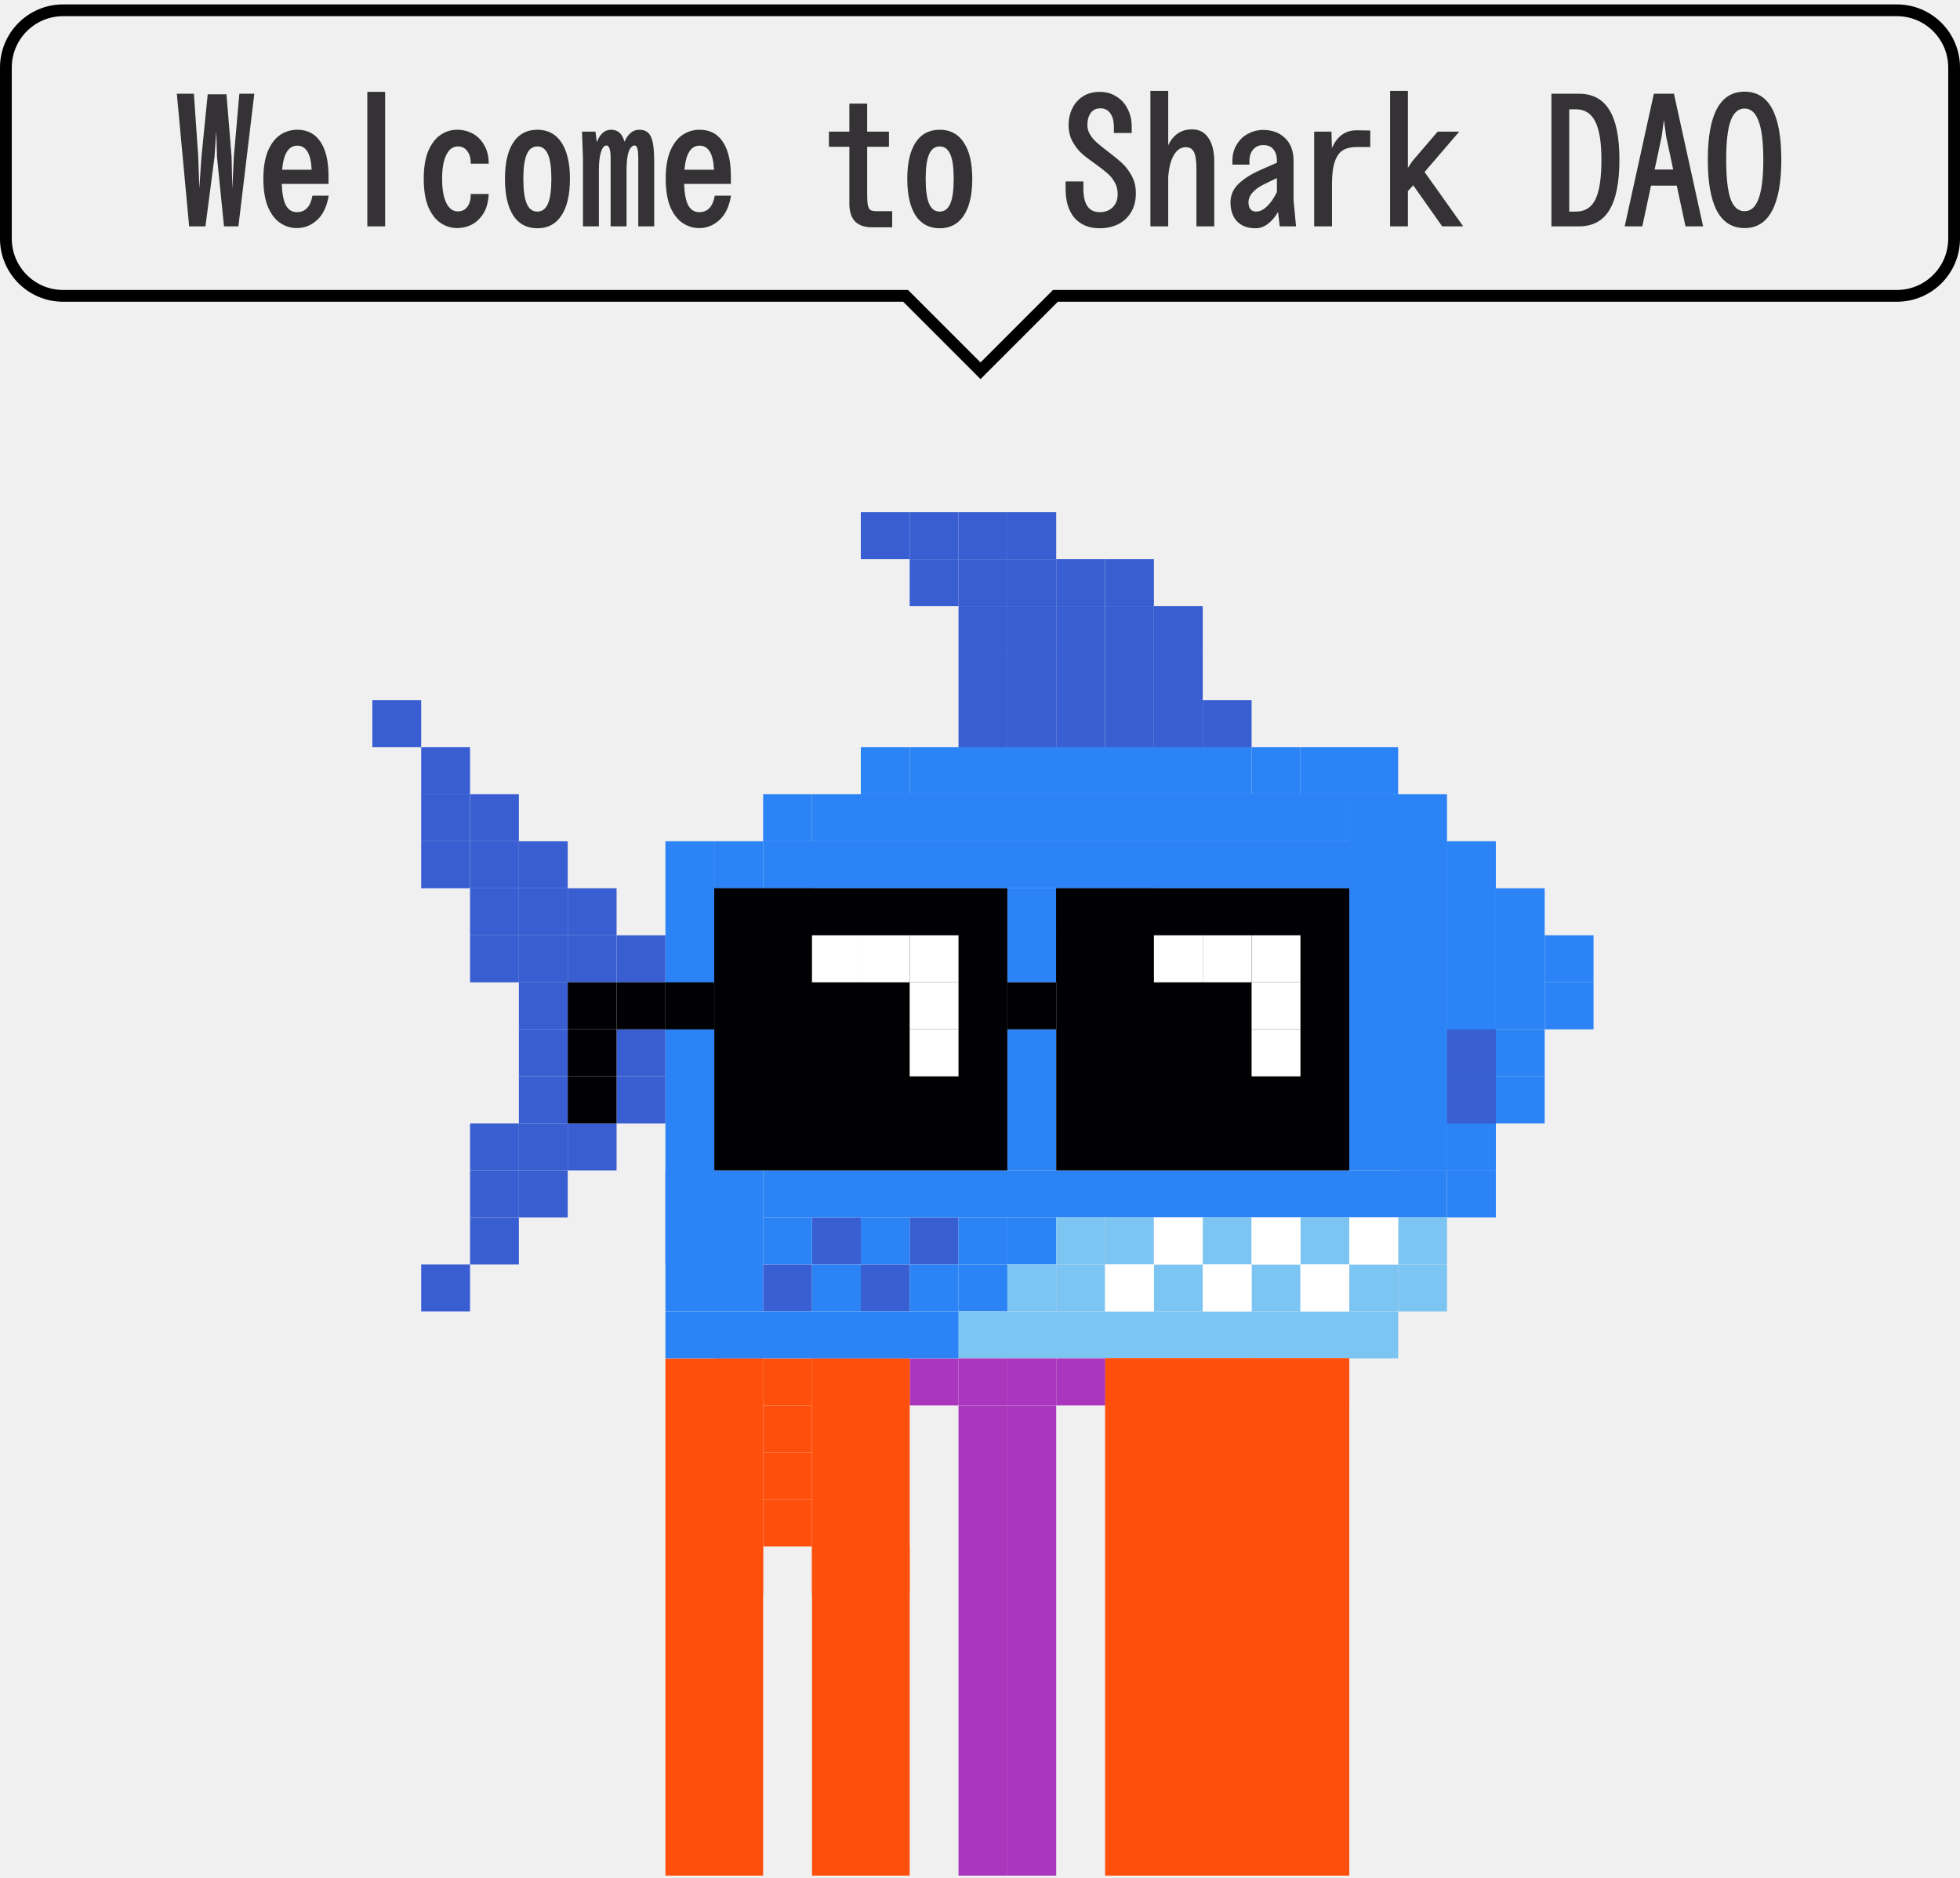
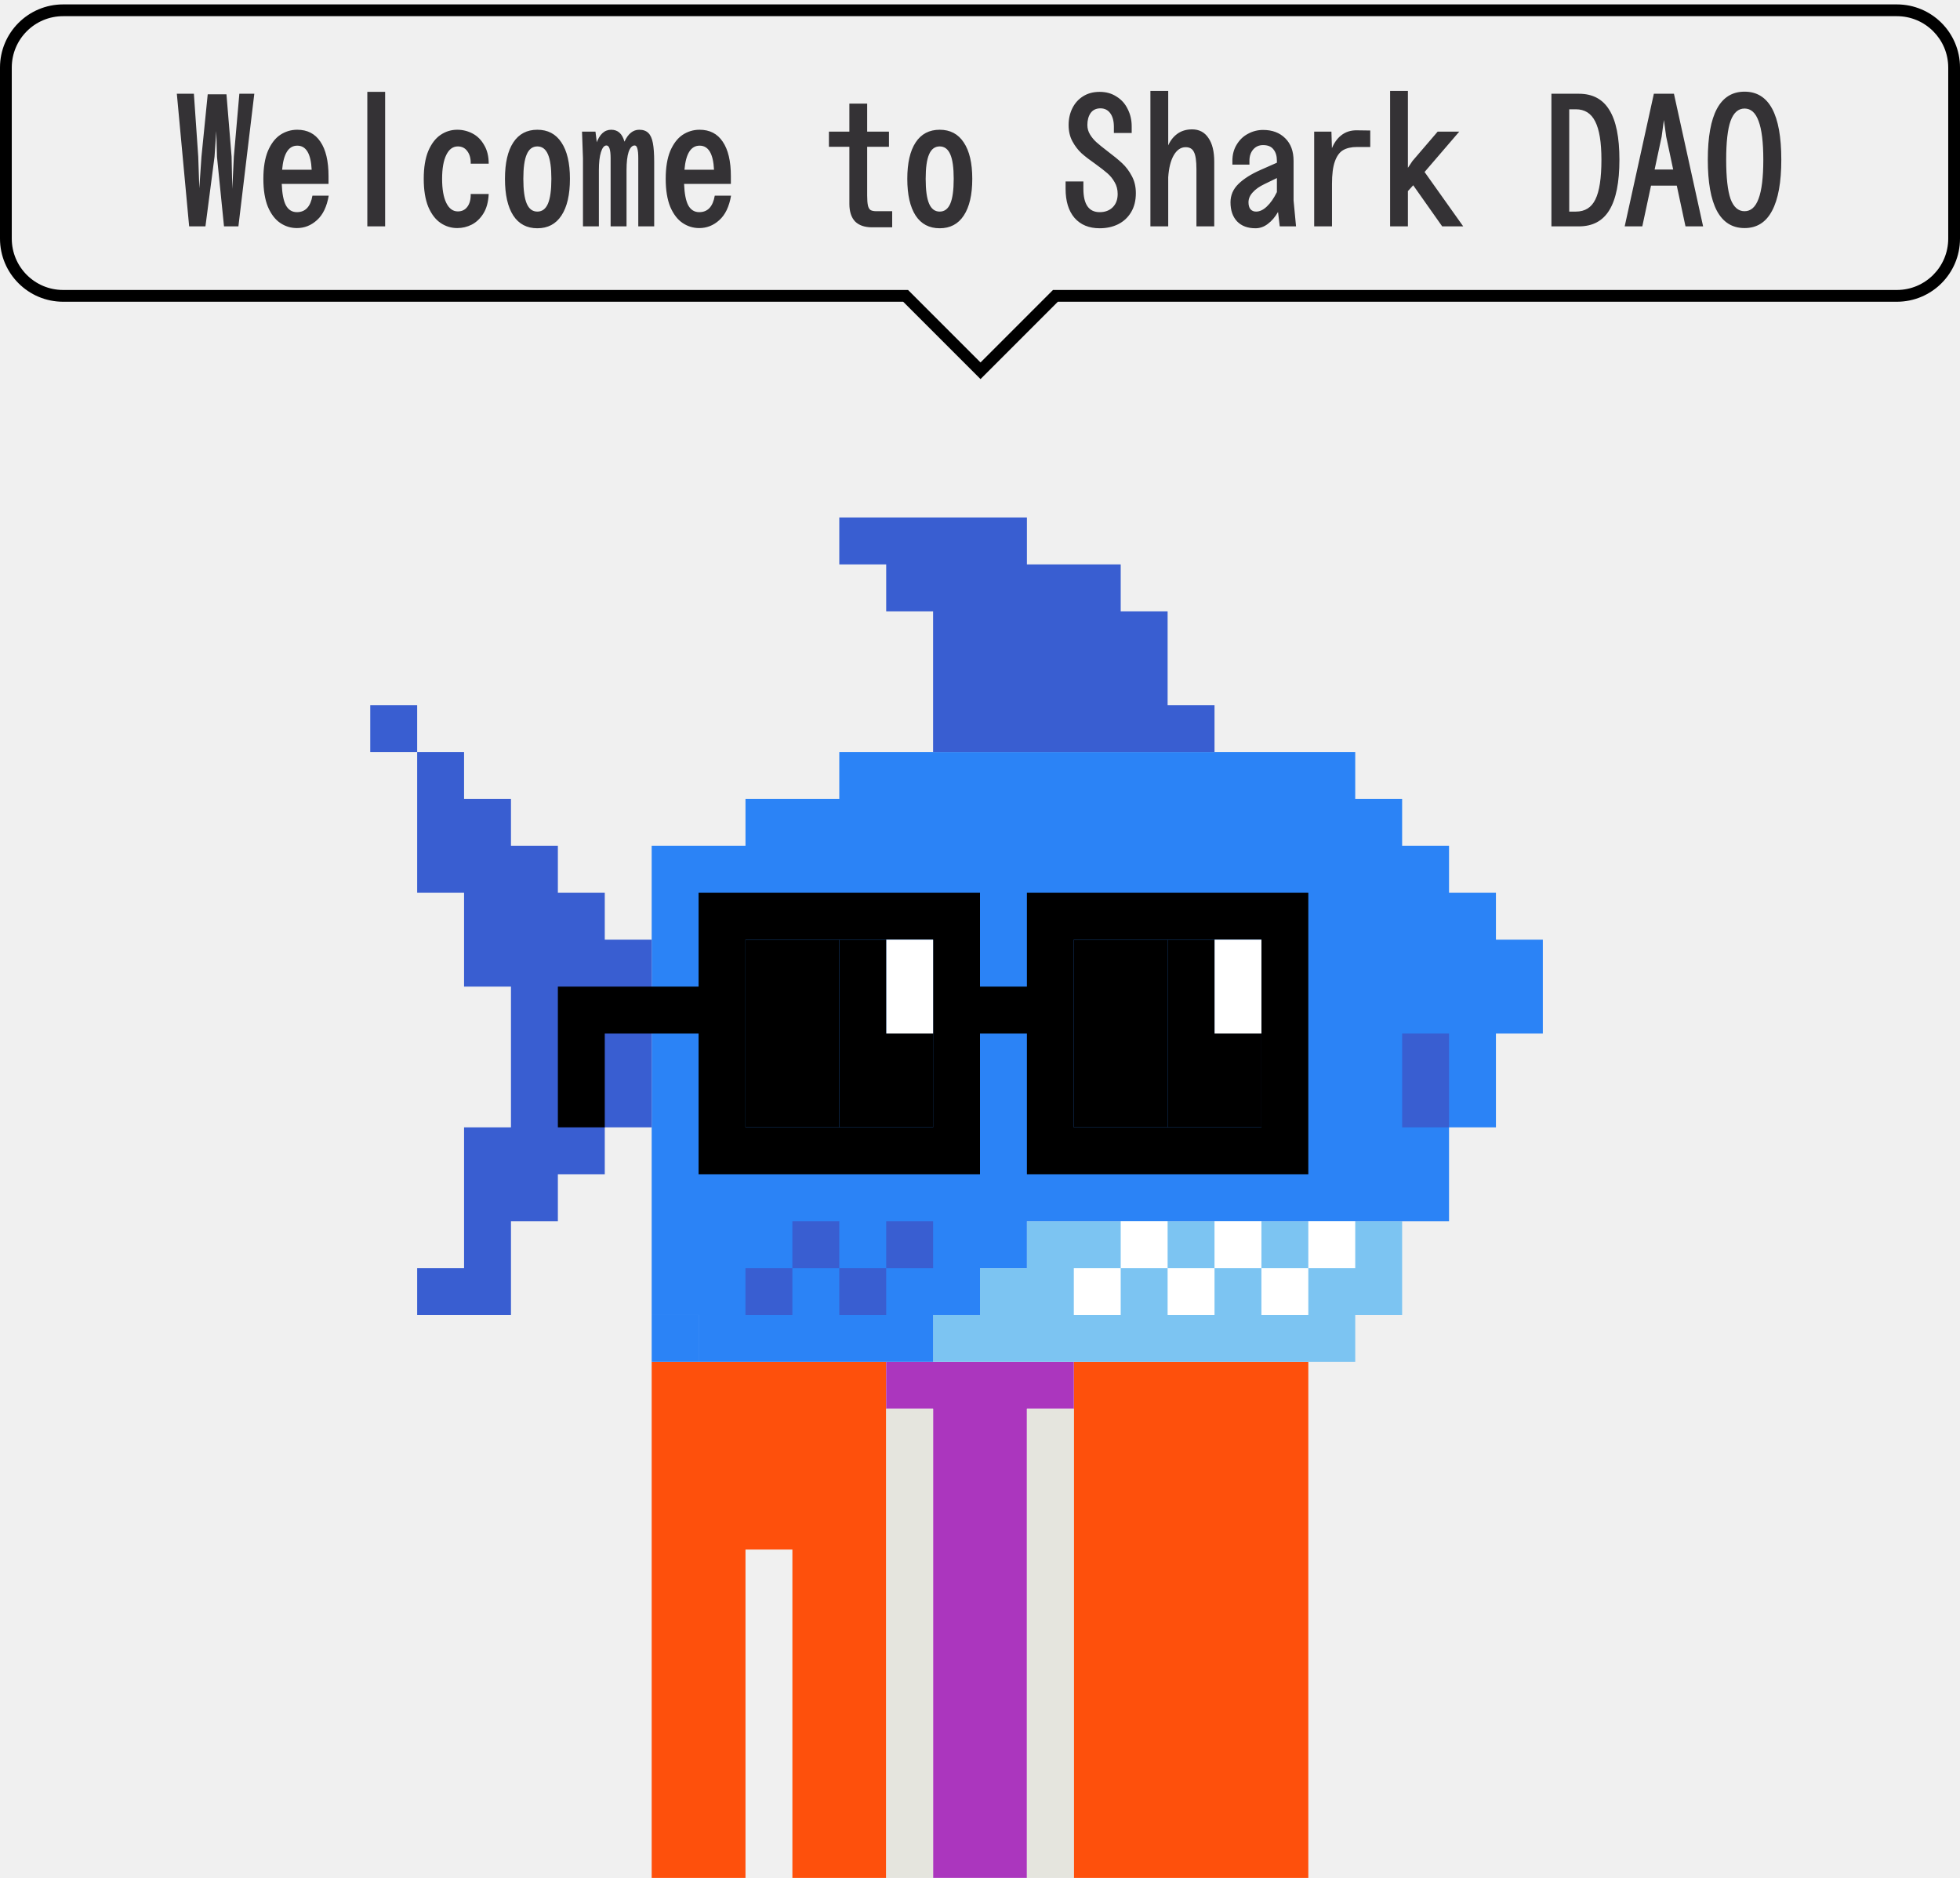
<svg xmlns="http://www.w3.org/2000/svg" width="333" height="319" viewBox="0 0 333 319" fill="none">
-   <rect x="154.551" y="87" width="8.299" height="7.987" fill="#395ED1" />
-   <rect x="146.252" y="87" width="8.299" height="7.987" fill="#395ED1" />
-   <rect x="104.757" y="158.879" width="8.299" height="7.987" fill="#395ED1" />
-   <rect x="104.757" y="174.852" width="8.299" height="7.987" fill="#395ED1" />
-   <rect x="104.757" y="182.839" width="8.299" height="7.987" fill="#395ED1" />
-   <rect x="88.158" y="182.839" width="8.299" height="7.987" fill="#395ED1" />
-   <rect x="79.859" y="190.825" width="8.299" height="7.987" fill="#395ED1" />
-   <rect x="88.158" y="190.825" width="8.299" height="7.987" fill="#395ED1" />
-   <rect x="96.457" y="190.825" width="8.299" height="7.987" fill="#395ED1" />
-   <rect x="88.158" y="198.812" width="8.299" height="7.987" fill="#395ED1" />
-   <rect x="79.859" y="198.812" width="8.299" height="7.987" fill="#395ED1" />
-   <rect x="79.859" y="206.798" width="8.299" height="7.987" fill="#395ED1" />
-   <rect x="71.56" y="214.785" width="8.299" height="7.987" fill="#395ED1" />
-   <rect x="88.158" y="174.852" width="8.299" height="7.987" fill="#395ED1" />
-   <rect x="88.158" y="166.866" width="8.299" height="7.987" fill="#395ED1" />
-   <rect x="79.859" y="158.879" width="8.299" height="7.987" fill="#395ED1" />
-   <rect x="88.158" y="158.879" width="8.299" height="7.987" fill="#395ED1" />
-   <rect x="96.457" y="158.879" width="8.299" height="7.987" fill="#395ED1" />
-   <rect x="96.457" y="150.892" width="8.299" height="7.987" fill="#395ED1" />
-   <rect x="88.158" y="142.906" width="8.299" height="7.987" fill="#395ED1" />
-   <rect x="79.859" y="134.919" width="8.299" height="7.987" fill="#395ED1" />
-   <rect x="88.158" y="150.892" width="8.299" height="7.987" fill="#395ED1" />
-   <rect x="79.859" y="150.892" width="8.299" height="7.987" fill="#395ED1" />
-   <rect x="71.56" y="142.906" width="8.299" height="7.987" fill="#395ED1" />
-   <rect x="79.859" y="142.906" width="8.299" height="7.987" fill="#395ED1" />
-   <rect x="71.56" y="134.919" width="8.299" height="7.987" fill="#395ED1" />
-   <rect x="71.56" y="126.933" width="8.299" height="7.987" fill="#395ED1" />
-   <rect x="63.261" y="118.946" width="8.299" height="7.987" fill="#395ED1" />
-   <rect x="129.654" y="214.785" width="8.299" height="7.987" fill="#395ED1" />
-   <rect x="137.953" y="206.798" width="8.299" height="7.987" fill="#395ED1" />
-   <rect x="146.252" y="214.785" width="8.299" height="7.987" fill="#395ED1" />
-   <rect x="154.551" y="206.798" width="8.299" height="7.987" fill="#395ED1" />
-   <rect x="162.85" y="94.987" width="8.299" height="7.987" fill="#395ED1" />
-   <rect x="154.551" y="94.987" width="8.299" height="7.987" fill="#395ED1" />
-   <rect x="162.85" y="102.973" width="8.299" height="7.987" fill="#395ED1" />
-   <rect x="162.85" y="110.96" width="8.299" height="7.987" fill="#395ED1" />
-   <rect x="162.85" y="118.946" width="8.299" height="7.987" fill="#395ED1" />
-   <rect x="154.551" y="126.933" width="58.094" height="7.987" fill="#2B83F6" />
-   <rect x="146.252" y="134.919" width="82.991" height="7.987" fill="#2B83F6" />
-   <rect x="220.944" y="126.933" width="16.598" height="7.987" fill="#2B83F6" />
-   <rect x="229.243" y="134.919" width="16.598" height="63.892" fill="#2B83F6" />
-   <rect x="245.842" y="142.906" width="8.299" height="55.906" fill="#2B83F6" />
-   <rect x="254.141" y="150.892" width="8.299" height="23.96" fill="#2B83F6" />
-   <rect x="262.44" y="158.879" width="8.299" height="7.987" fill="#2B83F6" />
-   <rect x="262.44" y="166.866" width="8.299" height="7.987" fill="#2B83F6" />
-   <rect x="237.542" y="150.892" width="8.299" height="7.987" fill="#2B83F6" />
-   <rect x="237.542" y="158.879" width="8.299" height="39.933" fill="#2B83F6" />
-   <rect x="254.141" y="174.852" width="8.299" height="7.987" fill="#2B83F6" />
-   <rect x="254.141" y="182.839" width="8.299" height="7.987" fill="#2B83F6" />
-   <rect x="245.842" y="190.825" width="8.299" height="7.987" fill="#2B83F6" />
-   <rect x="245.842" y="198.812" width="8.299" height="7.987" fill="#2B83F6" />
-   <rect x="137.953" y="134.919" width="8.299" height="7.987" fill="#2B83F6" />
-   <rect x="129.654" y="142.906" width="116.187" height="7.987" fill="#2B83F6" />
-   <rect x="129.654" y="198.812" width="116.187" height="7.987" fill="#2B83F6" />
-   <rect x="146.252" y="126.933" width="8.299" height="7.987" fill="#2B83F6" />
-   <rect x="212.645" y="126.933" width="8.299" height="7.987" fill="#2B83F6" />
-   <rect x="129.654" y="134.919" width="8.299" height="7.987" fill="#2B83F6" />
-   <rect x="171.149" y="150.892" width="8.299" height="15.973" fill="#2B83F6" />
-   <rect x="171.149" y="174.852" width="8.299" height="23.96" fill="#2B83F6" />
-   <rect x="129.654" y="206.798" width="8.299" height="7.987" fill="#2B83F6" />
-   <rect x="146.252" y="206.798" width="8.299" height="7.987" fill="#2B83F6" />
-   <rect x="137.953" y="214.785" width="8.299" height="7.987" fill="#2B83F6" />
-   <rect x="121.355" y="142.906" width="8.299" height="7.987" fill="#2B83F6" />
-   <rect x="113.056" y="198.812" width="16.598" height="23.96" fill="#2B83F6" />
-   <rect x="154.551" y="214.785" width="8.299" height="7.987" fill="#2B83F6" />
-   <rect x="162.85" y="214.785" width="8.299" height="7.987" fill="#2B83F6" />
-   <rect x="162.85" y="206.798" width="8.299" height="7.987" fill="#2B83F6" />
-   <rect x="171.149" y="206.798" width="8.299" height="7.987" fill="#2B83F6" />
-   <rect x="162.85" y="222.771" width="74.692" height="7.987" fill="#7CC4F2" />
-   <rect x="171.149" y="214.785" width="8.299" height="7.987" fill="#7CC4F2" />
-   <rect x="154.551" y="230.758" width="8.299" height="7.987" fill="#AB36BE" />
-   <rect x="113.056" y="230.758" width="16.598" height="87.852" fill="#FE500C" />
-   <rect x="137.953" y="230.758" width="16.598" height="39.933" fill="#FE500C" />
-   <rect x="187.748" y="230.758" width="41.495" height="87.852" fill="#FE500C" />
-   <rect x="187.748" y="230.758" width="8.299" height="7.987" fill="#FE500C" />
-   <rect x="121.355" y="230.758" width="8.299" height="7.987" fill="#FE500C" />
-   <rect x="196.047" y="230.758" width="8.299" height="7.987" fill="#FE500C" />
-   <rect x="171.149" y="230.758" width="8.299" height="7.987" fill="#AB36BE" />
-   <rect x="137.953" y="230.758" width="8.299" height="7.987" fill="#FE500C" />
-   <rect x="212.645" y="230.758" width="8.299" height="7.987" fill="#FE500C" />
-   <rect x="171.149" y="238.745" width="8.299" height="79.866" fill="#AB36BE" />
-   <rect x="162.85" y="230.758" width="8.299" height="7.987" fill="#AB36BE" />
-   <rect x="129.654" y="230.758" width="8.299" height="7.987" fill="#FE500C" />
-   <rect x="129.654" y="238.745" width="8.299" height="7.987" fill="#FE500C" />
-   <rect x="129.654" y="246.731" width="8.299" height="7.987" fill="#FE500C" />
-   <rect x="129.654" y="254.718" width="8.299" height="7.987" fill="#FE500C" />
-   <rect x="121.355" y="262.704" width="8.299" height="7.987" fill="#FE500C" />
-   <rect x="137.953" y="262.704" width="16.598" height="55.906" fill="#FE500C" />
-   <rect x="204.346" y="230.758" width="8.299" height="7.987" fill="#FE500C" />
-   <rect x="162.85" y="238.745" width="8.299" height="79.866" fill="#AB36BE" />
-   <rect x="179.449" y="230.758" width="8.299" height="7.987" fill="#AB36BE" />
-   <rect x="146.252" y="230.758" width="8.299" height="7.987" fill="#FE500C" />
-   <rect x="220.944" y="230.758" width="8.299" height="7.987" fill="#FE500C" />
-   <rect x="179.449" y="214.785" width="8.299" height="7.987" fill="#7CC4F2" />
-   <rect x="196.047" y="214.785" width="8.299" height="7.987" fill="#7CC4F2" />
-   <rect x="212.645" y="214.785" width="8.299" height="7.987" fill="#7CC4F2" />
-   <rect x="229.243" y="214.785" width="8.299" height="7.987" fill="#7CC4F2" />
-   <rect x="237.542" y="214.785" width="8.299" height="7.987" fill="#7CC4F2" />
-   <rect x="237.542" y="206.798" width="8.299" height="7.987" fill="#7CC4F2" />
-   <rect x="179.449" y="206.798" width="8.299" height="7.987" fill="#7CC4F2" />
-   <rect x="187.748" y="206.798" width="8.299" height="7.987" fill="#7CC4F2" />
-   <rect x="204.346" y="206.798" width="8.299" height="7.987" fill="#7CC4F2" />
-   <rect x="220.944" y="206.798" width="8.299" height="7.987" fill="#7CC4F2" />
-   <rect x="196.047" y="206.798" width="8.299" height="7.987" fill="white" />
-   <rect x="212.645" y="206.798" width="8.299" height="7.987" fill="white" />
-   <rect x="229.243" y="206.798" width="8.299" height="7.987" fill="white" />
-   <rect x="187.748" y="214.785" width="8.299" height="7.987" fill="white" />
-   <rect x="204.346" y="214.785" width="8.299" height="7.987" fill="white" />
-   <rect x="220.944" y="214.785" width="8.299" height="7.987" fill="white" />
-   <rect x="113.056" y="206.798" width="8.299" height="7.987" fill="#2B83F6" />
-   <rect x="113.056" y="222.771" width="49.795" height="7.987" fill="#2B83F6" />
-   <rect x="113.056" y="142.906" width="8.299" height="63.892" fill="#2B83F6" />
-   <rect x="121.355" y="150.892" width="8.299" height="7.987" fill="#010103" />
-   <rect x="179.449" y="150.892" width="8.299" height="7.987" fill="#010103" />
-   <rect x="121.355" y="158.879" width="8.299" height="7.987" fill="#010103" />
-   <rect x="179.449" y="158.879" width="8.299" height="7.987" fill="#010103" />
-   <rect x="129.654" y="150.892" width="8.299" height="7.987" fill="#010103" />
-   <rect x="187.748" y="150.892" width="8.299" height="7.987" fill="#010103" />
-   <rect x="129.654" y="158.879" width="8.299" height="7.987" fill="#010103" />
-   <rect x="187.748" y="158.879" width="8.299" height="7.987" fill="#010103" />
-   <rect x="154.551" y="182.839" width="8.299" height="7.987" fill="#010103" />
-   <rect x="212.645" y="182.839" width="8.299" height="7.987" fill="#010103" />
-   <rect x="121.355" y="150.892" width="49.795" height="47.919" fill="#010103" />
-   <rect x="179.449" y="150.892" width="49.795" height="47.919" fill="#010103" />
-   <rect x="137.953" y="158.879" width="8.299" height="7.987" fill="white" />
-   <rect x="196.047" y="158.879" width="8.299" height="7.987" fill="white" />
-   <rect x="146.252" y="158.879" width="8.299" height="7.987" fill="white" />
-   <rect x="204.346" y="158.879" width="8.299" height="7.987" fill="white" />
-   <rect x="154.551" y="158.879" width="8.299" height="7.987" fill="white" />
-   <rect x="212.645" y="158.879" width="8.299" height="7.987" fill="white" />
-   <rect x="154.551" y="166.866" width="8.299" height="7.987" fill="white" />
-   <rect x="212.645" y="166.866" width="8.299" height="7.987" fill="white" />
-   <rect x="171.149" y="166.866" width="8.299" height="7.987" fill="#010103" />
-   <rect x="113.056" y="166.866" width="8.299" height="7.987" fill="#010103" />
-   <rect x="104.757" y="166.866" width="8.299" height="7.987" fill="#010103" />
-   <rect x="96.457" y="166.866" width="8.299" height="7.987" fill="#010103" />
-   <rect x="96.457" y="174.852" width="8.299" height="7.987" fill="#010103" />
-   <rect x="96.457" y="182.839" width="8.299" height="7.987" fill="#010103" />
-   <rect x="154.551" y="174.852" width="8.299" height="7.987" fill="white" />
-   <rect x="212.645" y="174.852" width="8.299" height="7.987" fill="white" />
-   <rect x="171.149" y="94.987" width="8.299" height="7.987" fill="#395ED1" />
-   <rect x="171.149" y="102.973" width="8.299" height="7.987" fill="#395ED1" />
-   <rect x="171.149" y="110.96" width="8.299" height="7.987" fill="#395ED1" />
-   <rect x="171.149" y="118.946" width="8.299" height="7.987" fill="#395ED1" />
-   <rect x="179.449" y="94.987" width="8.299" height="7.987" fill="#395ED1" />
-   <rect x="179.449" y="102.973" width="8.299" height="7.987" fill="#395ED1" />
-   <rect x="179.449" y="110.96" width="8.299" height="7.987" fill="#395ED1" />
-   <rect x="179.449" y="118.946" width="8.299" height="7.987" fill="#395ED1" />
-   <rect x="187.748" y="94.987" width="8.299" height="7.987" fill="#395ED1" />
-   <rect x="187.748" y="102.973" width="8.299" height="7.987" fill="#395ED1" />
-   <rect x="187.748" y="110.96" width="8.299" height="7.987" fill="#395ED1" />
-   <rect x="187.748" y="118.946" width="8.299" height="7.987" fill="#395ED1" />
-   <rect x="196.047" y="102.973" width="8.299" height="7.987" fill="#395ED1" />
-   <rect x="245.842" y="174.852" width="8.299" height="7.987" fill="#395ED1" />
-   <rect x="196.047" y="110.96" width="8.299" height="7.987" fill="#395ED1" />
-   <rect x="245.842" y="182.839" width="8.299" height="7.987" fill="#395ED1" />
-   <rect x="196.047" y="118.946" width="8.299" height="7.987" fill="#395ED1" />
-   <rect x="204.346" y="118.946" width="8.299" height="7.987" fill="#395ED1" />
-   <rect x="162.85" y="87" width="8.299" height="7.987" fill="#395ED1" />
-   <rect x="171.149" y="87" width="8.299" height="7.987" fill="#395ED1" />
  <path d="M43.207 15.925L40.504 38.453H38.058L36.867 26.642L36.706 20.914H36.835L36.449 26.61L34.904 38.453H32.136L30.044 15.925H32.941L33.681 26.61L33.906 33.239H33.778L34.228 26.61L35.29 16.022H38.476L39.345 26.61L39.506 33.915H39.377L39.731 26.61L40.665 15.925H43.207ZM55.849 33.239C55.527 35.106 54.862 36.49 53.853 37.391C52.866 38.292 51.729 38.743 50.442 38.743C49.412 38.743 48.468 38.453 47.61 37.874C46.752 37.294 46.054 36.383 45.518 35.138C45.003 33.872 44.746 32.285 44.746 30.375C44.746 28.466 45.003 26.889 45.518 25.644C46.054 24.4 46.752 23.488 47.61 22.909C48.489 22.33 49.455 22.04 50.506 22.04C52.223 22.04 53.532 22.716 54.433 24.067C55.355 25.419 55.816 27.372 55.816 29.925V31.244H47.867C47.932 32.896 48.168 34.108 48.575 34.881C49.004 35.653 49.627 36.039 50.442 36.039C51.879 36.039 52.759 35.106 53.081 33.239H55.849ZM50.506 24.743C49.026 24.743 48.168 26.106 47.932 28.831H52.952C52.823 26.106 52.008 24.743 50.506 24.743ZM65.433 15.604V38.453H62.408V15.604H65.433ZM83.03 32.95C82.966 34.301 82.666 35.407 82.129 36.265C81.593 37.123 80.928 37.756 80.134 38.163C79.362 38.55 78.546 38.743 77.688 38.743C76.658 38.743 75.714 38.453 74.856 37.874C73.998 37.294 73.3 36.383 72.764 35.138C72.249 33.872 71.992 32.285 71.992 30.375C71.992 28.466 72.249 26.889 72.764 25.644C73.3 24.4 73.998 23.488 74.856 22.909C75.714 22.33 76.658 22.04 77.688 22.04C78.611 22.04 79.48 22.255 80.295 22.684C81.11 23.113 81.764 23.767 82.258 24.647C82.773 25.505 83.03 26.556 83.03 27.801H79.973C79.994 26.921 79.801 26.213 79.394 25.677C79.007 25.14 78.471 24.872 77.784 24.872C76.948 24.872 76.293 25.355 75.821 26.32C75.349 27.286 75.113 28.637 75.113 30.375C75.113 32.135 75.349 33.497 75.821 34.462C76.293 35.428 76.948 35.911 77.784 35.911C78.471 35.911 79.007 35.653 79.394 35.138C79.801 34.602 79.994 33.872 79.973 32.95H83.03ZM91.295 38.775C89.514 38.775 88.152 38.056 87.208 36.619C86.264 35.16 85.792 33.079 85.792 30.375C85.792 27.693 86.264 25.634 87.208 24.196C88.152 22.759 89.514 22.04 91.295 22.04C93.076 22.04 94.438 22.759 95.382 24.196C96.348 25.634 96.83 27.693 96.83 30.375C96.83 33.079 96.348 35.16 95.382 36.619C94.438 38.056 93.076 38.775 91.295 38.775ZM91.295 35.943C92.11 35.943 92.711 35.492 93.097 34.591C93.483 33.69 93.676 32.285 93.676 30.375C93.676 28.487 93.483 27.103 93.097 26.224C92.711 25.323 92.11 24.872 91.295 24.872C90.48 24.872 89.879 25.323 89.493 26.224C89.106 27.103 88.913 28.487 88.913 30.375C88.913 32.285 89.106 33.69 89.493 34.591C89.879 35.492 90.48 35.943 91.295 35.943ZM108.603 22.04C109.268 22.04 109.783 22.222 110.148 22.587C110.512 22.93 110.77 23.499 110.92 24.293C111.07 25.065 111.145 26.138 111.145 27.511V38.453H108.442V26.867C108.442 26.116 108.388 25.569 108.281 25.226C108.195 24.883 108.045 24.711 107.83 24.711C107.401 24.711 107.058 25.076 106.801 25.805C106.565 26.535 106.447 27.565 106.447 28.895V38.453H103.743V26.867C103.743 25.43 103.507 24.711 103.035 24.711C102.649 24.711 102.338 25.087 102.102 25.837C101.866 26.588 101.748 27.608 101.748 28.895V38.453H99.045V26.9L98.884 22.362H101.169L101.426 24.422H101.297C101.834 22.834 102.681 22.04 103.84 22.04C104.977 22.04 105.728 22.716 106.093 24.067C106.715 22.716 107.552 22.04 108.603 22.04ZM124.205 33.239C123.883 35.106 123.218 36.49 122.21 37.391C121.223 38.292 120.086 38.743 118.798 38.743C117.769 38.743 116.825 38.453 115.966 37.874C115.108 37.294 114.411 36.383 113.874 35.138C113.36 33.872 113.102 32.285 113.102 30.375C113.102 28.466 113.36 26.889 113.874 25.644C114.411 24.4 115.108 23.488 115.966 22.909C116.846 22.33 117.811 22.04 118.863 22.04C120.579 22.04 121.888 22.716 122.789 24.067C123.712 25.419 124.173 27.372 124.173 29.925V31.244H116.224C116.288 32.896 116.524 34.108 116.932 34.881C117.361 35.653 117.983 36.039 118.798 36.039C120.236 36.039 121.116 35.106 121.437 33.239H124.205ZM118.863 24.743C117.382 24.743 116.524 26.106 116.288 28.831H121.309C121.18 26.106 120.365 24.743 118.863 24.743ZM151.58 35.879V38.614H148.169C146.903 38.614 145.937 38.282 145.272 37.616C144.628 36.93 144.307 35.932 144.307 34.623V24.936H140.831V22.362H144.307V17.599H147.332V22.362H151.033V24.936H147.332V33.207C147.332 33.958 147.375 34.527 147.461 34.913C147.546 35.278 147.697 35.535 147.911 35.685C148.147 35.814 148.48 35.879 148.909 35.879H151.58ZM159.651 38.775C157.871 38.775 156.508 38.056 155.564 36.619C154.62 35.16 154.148 33.079 154.148 30.375C154.148 27.693 154.62 25.634 155.564 24.196C156.508 22.759 157.871 22.04 159.651 22.04C161.432 22.04 162.795 22.759 163.739 24.196C164.704 25.634 165.187 27.693 165.187 30.375C165.187 33.079 164.704 35.16 163.739 36.619C162.795 38.056 161.432 38.775 159.651 38.775ZM159.651 35.943C160.467 35.943 161.067 35.492 161.454 34.591C161.84 33.69 162.033 32.285 162.033 30.375C162.033 28.487 161.84 27.103 161.454 26.224C161.067 25.323 160.467 24.872 159.651 24.872C158.836 24.872 158.235 25.323 157.849 26.224C157.463 27.103 157.27 28.487 157.27 30.375C157.27 32.285 157.463 33.69 157.849 34.591C158.235 35.492 158.836 35.943 159.651 35.943ZM181.04 30.826H184.065V32.049C184.065 34.709 184.988 36.039 186.833 36.039C187.756 36.039 188.496 35.761 189.054 35.203C189.612 34.645 189.89 33.894 189.89 32.95C189.89 32.199 189.719 31.534 189.376 30.955C189.054 30.375 188.646 29.871 188.153 29.442C187.659 29.013 186.983 28.487 186.125 27.865C185.138 27.178 184.344 26.567 183.744 26.031C183.143 25.473 182.628 24.797 182.199 24.003C181.77 23.209 181.555 22.287 181.555 21.235C181.555 20.184 181.77 19.229 182.199 18.371C182.628 17.513 183.239 16.837 184.033 16.344C184.827 15.85 185.76 15.604 186.833 15.604C187.927 15.604 188.882 15.872 189.697 16.408C190.534 16.923 191.167 17.631 191.596 18.532C192.047 19.412 192.272 20.388 192.272 21.461V22.587H189.247V21.557C189.247 20.57 189.043 19.798 188.635 19.24C188.228 18.682 187.67 18.403 186.962 18.403C186.232 18.403 185.675 18.672 185.288 19.208C184.924 19.744 184.741 20.42 184.741 21.235C184.741 21.815 184.891 22.351 185.192 22.845C185.492 23.338 185.857 23.778 186.286 24.164C186.715 24.55 187.337 25.054 188.153 25.677C189.182 26.449 190.019 27.136 190.663 27.736C191.306 28.337 191.854 29.067 192.304 29.925C192.755 30.762 192.98 31.727 192.98 32.821C192.98 34.066 192.712 35.138 192.175 36.039C191.639 36.941 190.899 37.627 189.955 38.099C189.032 38.55 187.992 38.775 186.833 38.775C185.009 38.775 183.583 38.185 182.553 37.005C181.544 35.825 181.04 34.173 181.04 32.049V30.826ZM202.532 21.976C203.733 21.976 204.656 22.458 205.3 23.424C205.965 24.368 206.297 25.72 206.297 27.479V38.453H203.272V28.766C203.272 27.35 203.133 26.374 202.854 25.837C202.596 25.28 202.124 25.001 201.438 25.001C200.622 25.001 199.947 25.462 199.41 26.385C198.895 27.286 198.584 28.53 198.477 30.118V38.453H195.452V15.443H198.477V25.001H198.348C198.713 24.057 199.249 23.317 199.957 22.78C200.665 22.244 201.524 21.976 202.532 21.976ZM217.426 38.453L217.136 36.007C216.643 36.865 216.064 37.541 215.399 38.035C214.755 38.528 214.058 38.775 213.307 38.775C211.977 38.775 210.936 38.389 210.185 37.616C209.434 36.822 209.059 35.739 209.059 34.366C209.059 33.164 209.509 32.124 210.41 31.244C211.311 30.364 212.567 29.571 214.176 28.863L216.943 27.64V27.318C216.943 26.503 216.75 25.859 216.364 25.387C215.999 24.893 215.409 24.647 214.594 24.647C213.908 24.647 213.35 24.893 212.921 25.387C212.491 25.88 212.277 26.524 212.277 27.318V27.962H209.38V27.318C209.38 26.267 209.627 25.344 210.121 24.55C210.614 23.735 211.258 23.123 212.052 22.716C212.845 22.287 213.693 22.072 214.594 22.072C216.16 22.072 217.415 22.544 218.359 23.488C219.303 24.411 219.775 25.687 219.775 27.318V34.044L220.194 38.453H217.426ZM213.403 35.943C214.026 35.943 214.637 35.653 215.238 35.074C215.86 34.495 216.428 33.679 216.943 32.628V30.247L214.819 31.276C213.961 31.684 213.296 32.156 212.824 32.692C212.352 33.207 212.116 33.765 212.116 34.366C212.116 34.859 212.223 35.246 212.438 35.525C212.674 35.803 212.996 35.943 213.403 35.943ZM232.803 22.169V24.969H230.55C229.585 24.969 228.791 25.151 228.169 25.516C227.568 25.88 227.107 26.524 226.785 27.447C226.463 28.348 226.302 29.614 226.302 31.244V38.453H223.277V22.362H226.206L226.302 25.483H226.174C226.56 24.411 227.118 23.585 227.847 23.006C228.598 22.405 229.499 22.115 230.55 22.137L232.803 22.169ZM240.102 31.47L239.169 32.499H239.201V38.453H236.176V15.443H239.201V28.509L239.974 27.35L244.254 22.362H247.923L242.033 29.217L248.598 38.453H245.026L240.102 31.47ZM268.249 15.925C270.588 15.925 272.315 16.848 273.431 18.693C274.568 20.517 275.136 23.327 275.136 27.125C275.136 30.965 274.568 33.819 273.431 35.685C272.315 37.531 270.588 38.453 268.249 38.453H263.583V15.925H268.249ZM267.734 35.943C269.279 35.943 270.384 35.256 271.049 33.883C271.736 32.51 272.079 30.257 272.079 27.125C272.079 24.164 271.725 21.997 271.017 20.624C270.331 19.251 269.236 18.564 267.734 18.564H266.608V35.943H267.734ZM284.882 31.534H280.505L279.024 38.453H276.031L280.987 15.925H284.399L289.355 38.453H286.362L284.882 31.534ZM284.27 28.798L283.079 23.199L282.629 19.916H282.757L282.307 23.231L281.116 28.798H284.27ZM296.397 38.743C294.315 38.743 292.749 37.767 291.698 35.814C290.668 33.862 290.153 30.965 290.153 27.125C290.153 19.422 292.234 15.571 296.397 15.571C300.559 15.571 302.64 19.422 302.64 27.125C302.64 30.965 302.114 33.862 301.063 35.814C300.033 37.767 298.478 38.743 296.397 38.743ZM296.397 35.879C297.469 35.879 298.263 35.17 298.778 33.754C299.314 32.338 299.583 30.128 299.583 27.125C299.583 24.164 299.314 21.976 298.778 20.56C298.263 19.144 297.469 18.436 296.397 18.436C295.324 18.436 294.53 19.144 294.015 20.56C293.522 21.954 293.275 24.143 293.275 27.125C293.275 30.15 293.522 32.371 294.015 33.787C294.53 35.181 295.324 35.879 296.397 35.879Z" fill="#343235" />
-   <mask id="path-162-inside-1" fill="white">
+   <mask id="path-2-inside-1" fill="white">
    <path fill-rule="evenodd" clip-rule="evenodd" d="M10.727 0.748C4.803 0.748 0 5.551 0 11.476V40.53C0 46.454 4.803 51.257 10.727 51.257H153.449L166.589 64.397L179.729 51.257H322.272C328.197 51.257 333 46.454 333 40.53V11.476C333 5.551 328.197 0.748 322.272 0.748H10.727Z" />
  </mask>
-   <path d="M153.449 51.257L154.863 49.843L154.277 49.257H153.449V51.257ZM166.589 64.397L165.174 65.811L166.589 67.225L168.003 65.811L166.589 64.397ZM179.729 51.257V49.257H178.9L178.314 49.843L179.729 51.257ZM2 11.476C2 6.656 5.907 2.748 10.727 2.748V-1.252C3.698 -1.252 -2 4.447 -2 11.476H2ZM2 40.53V11.476H-2V40.53H2ZM10.727 49.257C5.907 49.257 2 45.35 2 40.53H-2C-2 47.559 3.698 53.257 10.727 53.257V49.257ZM153.449 49.257H10.727V53.257H153.449V49.257ZM168.003 62.983L154.863 49.843L152.035 52.671L165.174 65.811L168.003 62.983ZM178.314 49.843L165.174 62.983L168.003 65.811L181.143 52.671L178.314 49.843ZM322.272 49.257H179.729V53.257H322.272V49.257ZM331 40.53C331 45.35 327.093 49.257 322.272 49.257V53.257C329.302 53.257 335 47.559 335 40.53H331ZM331 11.476V40.53H335V11.476H331ZM322.272 2.748C327.093 2.748 331 6.656 331 11.476H335C335 4.447 329.302 -1.252 322.272 -1.252V2.748ZM10.727 2.748H322.272V-1.252H10.727V2.748Z" fill="black" mask="url(#path-162-inside-1)" />
+   <path d="M153.449 51.257L154.863 49.843L154.277 49.257H153.449V51.257ZM166.589 64.397L165.174 65.811L166.589 67.225L168.003 65.811L166.589 64.397ZM179.729 51.257V49.257H178.9L178.314 49.843L179.729 51.257ZM2 11.476C2 6.656 5.907 2.748 10.727 2.748V-1.252C3.698 -1.252 -2 4.447 -2 11.476H2ZM2 40.53V11.476H-2V40.53H2ZM10.727 49.257C5.907 49.257 2 45.35 2 40.53H-2C-2 47.559 3.698 53.257 10.727 53.257V49.257ZM153.449 49.257H10.727V53.257H153.449V49.257ZM168.003 62.983L154.863 49.843L152.035 52.671L165.174 65.811L168.003 62.983ZM178.314 49.843L165.174 62.983L168.003 65.811L181.143 52.671L178.314 49.843ZM322.272 49.257H179.729V53.257H322.272V49.257ZM331 40.53C331 45.35 327.093 49.257 322.272 49.257V53.257C329.302 53.257 335 47.559 335 40.53H331ZM331 11.476V40.53H335V11.476H331ZM322.272 2.748C327.093 2.748 331 6.656 331 11.476H335C335 4.447 329.302 -1.252 322.272 -1.252V2.748ZM10.727 2.748H322.272V-1.252H10.727V2.748Z" fill="black" mask="url(#path-2-inside-1)" />
+   <path fill-rule="evenodd" clip-rule="evenodd" d="M182.438 231.344L182.438 319H190.406H198.375H206.344H214.313H222.281L222.281 231.344H214.313H206.344H198.375H190.406H182.438ZM110.719 231.344L110.719 319H118.688H126.656L126.656 263.219H134.625V319H142.594H150.563L150.563 231.344H142.594H134.625H126.656H118.688H118.688H110.719Z" fill="#FE500C" />
+   <path fill-rule="evenodd" clip-rule="evenodd" d="M158.531 231.344L158.531 231.344L150.562 231.344L150.563 239.313L158.531 239.313L158.531 319H166.5H174.469L174.469 239.313L182.438 239.313V231.344L174.469 231.344H166.5L158.531 231.344Z" fill="#AB36BE" />
+   <path fill-rule="evenodd" clip-rule="evenodd" d="M150.562 239.313L150.563 319H158.531L158.531 239.313L150.562 239.313ZM174.469 239.313L174.469 319H182.438L182.438 239.313L174.469 239.313Z" fill="#E5E5DE" />
+   <path fill-rule="evenodd" clip-rule="evenodd" d="M238.219 207.438L230.25 207.438L222.281 207.438H214.313H206.344H198.375H190.406H182.438L174.469 207.438L174.469 215.406L166.5 215.406V223.375L158.531 223.375L158.531 231.344H166.5H174.469H182.438H190.406H198.375H206.344H214.313H222.281H230.25V223.375H238.219V207.438Z" fill="#7CC4F2" />
+   <path fill-rule="evenodd" clip-rule="evenodd" d="M166.5 223.375L166.5 215.406H174.469V207.438H182.438H190.406H198.375H206.344H214.313H222.281H230.25H238.219H246.188V191.5H254.156V175.563H262.125V159.625L254.156 159.625V151.656H246.188V143.688H238.219V135.719L230.25 135.719V127.75H222.281H214.313H206.344H198.375H190.406H182.438H174.469H166.5L158.531 127.75H150.563L142.594 127.75L142.594 135.719H134.625L126.656 135.719L126.656 143.688H118.688H110.719L110.719 223.375H118.688L118.688 231.344H126.656H134.625H142.594H150.563H158.531L158.531 223.375H166.5Z" fill="#2B83F6" />
+   <path fill-rule="evenodd" clip-rule="evenodd" d="M62.906 119.781V127.75L70.875 127.75V151.656H78.844L78.844 167.594H86.812V191.5H78.844L78.844 215.406H70.875L70.875 223.375H78.844H86.812V207.438H94.781L94.781 199.469H102.75L102.75 191.5H110.719L110.719 159.625L102.75 159.625V151.656H94.781L94.781 143.688H86.812L86.812 135.719H78.844L78.844 127.75L70.875 127.75L70.875 119.781L62.906 119.781Z" fill="#395ED1" />
+   <path fill-rule="evenodd" clip-rule="evenodd" d="M142.594 87.906L142.594 95.875L150.563 95.875L150.563 103.844H158.531L158.531 127.75H166.5H174.469H182.438H190.406H198.375H206.344V119.781H198.375V103.844H190.406V95.875H182.438L174.469 95.875L174.469 87.906H166.5H158.531H150.563L142.594 87.906Z" fill="#395ED1" />
+   <path fill-rule="evenodd" clip-rule="evenodd" d="M134.625 207.438L134.625 215.406L126.656 215.406L126.656 223.375H134.625V215.406L142.594 215.406V223.375H150.563V215.406L158.531 215.406V207.438L150.563 207.438V215.406L142.594 215.406V207.438L134.625 207.438Z" fill="#395ED1" />
+   <rect x="238.219" y="191.5" width="15.938" height="7.969" transform="rotate(-90 238.219 191.5)" fill="#395ED1" />
+   <path fill-rule="evenodd" clip-rule="evenodd" d="M150.563 151.656H158.531H166.5V167.594L174.469 167.594V151.656H182.438H190.406H198.375H206.344H214.313H222.281V199.469H214.313H206.344H198.375H190.406H182.438H174.469V175.563H166.5V199.469H158.531H150.563H142.594H134.625H126.656H118.688L118.688 175.563H110.719H102.75L102.75 191.5H94.781L94.781 167.594H102.75L110.719 167.594H118.688L118.688 151.656H126.656H134.625H142.594H150.563ZM150.563 159.625L158.531 159.625V191.5H150.563H142.594H134.625H126.656V159.625H134.625H142.594H150.563ZM214.313 191.5H206.344H198.375H190.406H182.438V159.625H190.406H198.375H206.344L214.313 159.625V191.5Z" fill="black" />
+   <rect x="150.562" y="175.563" width="15.938" height="7.969" transform="rotate(-90 150.562 175.563)" fill="white" />
+   <rect x="206.344" y="175.563" width="15.938" height="7.969" transform="rotate(-90 206.344 175.563)" fill="white" />
+   <path fill-rule="evenodd" clip-rule="evenodd" d="M126.656 159.625L126.656 191.5H134.625H142.594L142.594 159.625H134.625H126.656Z" fill="black" />
+   <path fill-rule="evenodd" clip-rule="evenodd" d="M182.438 159.625L182.438 191.5H190.406H198.375L198.375 159.625H190.406H182.438Z" fill="black" />
+   <path fill-rule="evenodd" clip-rule="evenodd" d="M142.594 159.625L142.594 191.5H150.563H158.531V175.563H150.563V159.625H142.594Z" fill="black" />
+   <path fill-rule="evenodd" clip-rule="evenodd" d="M198.375 159.625L198.375 191.5H206.344H214.313V175.563H206.344L206.344 159.625H198.375Z" fill="black" />
+   <path fill-rule="evenodd" clip-rule="evenodd" d="M190.406 207.438L190.406 215.406L182.438 215.406L182.438 223.375H190.406V215.406L198.375 215.406V223.375H206.344V215.406L214.313 215.406V223.375H222.281V215.406L230.25 215.406V207.438L222.281 207.438V215.406L214.313 215.406V207.438L206.344 207.438L206.344 215.406L198.375 215.406V207.438L190.406 207.438Z" fill="white" />
+   <rect x="110.719" y="223.375" width="7.969" height="7.969" fill="#2B83F6" />
</svg>
